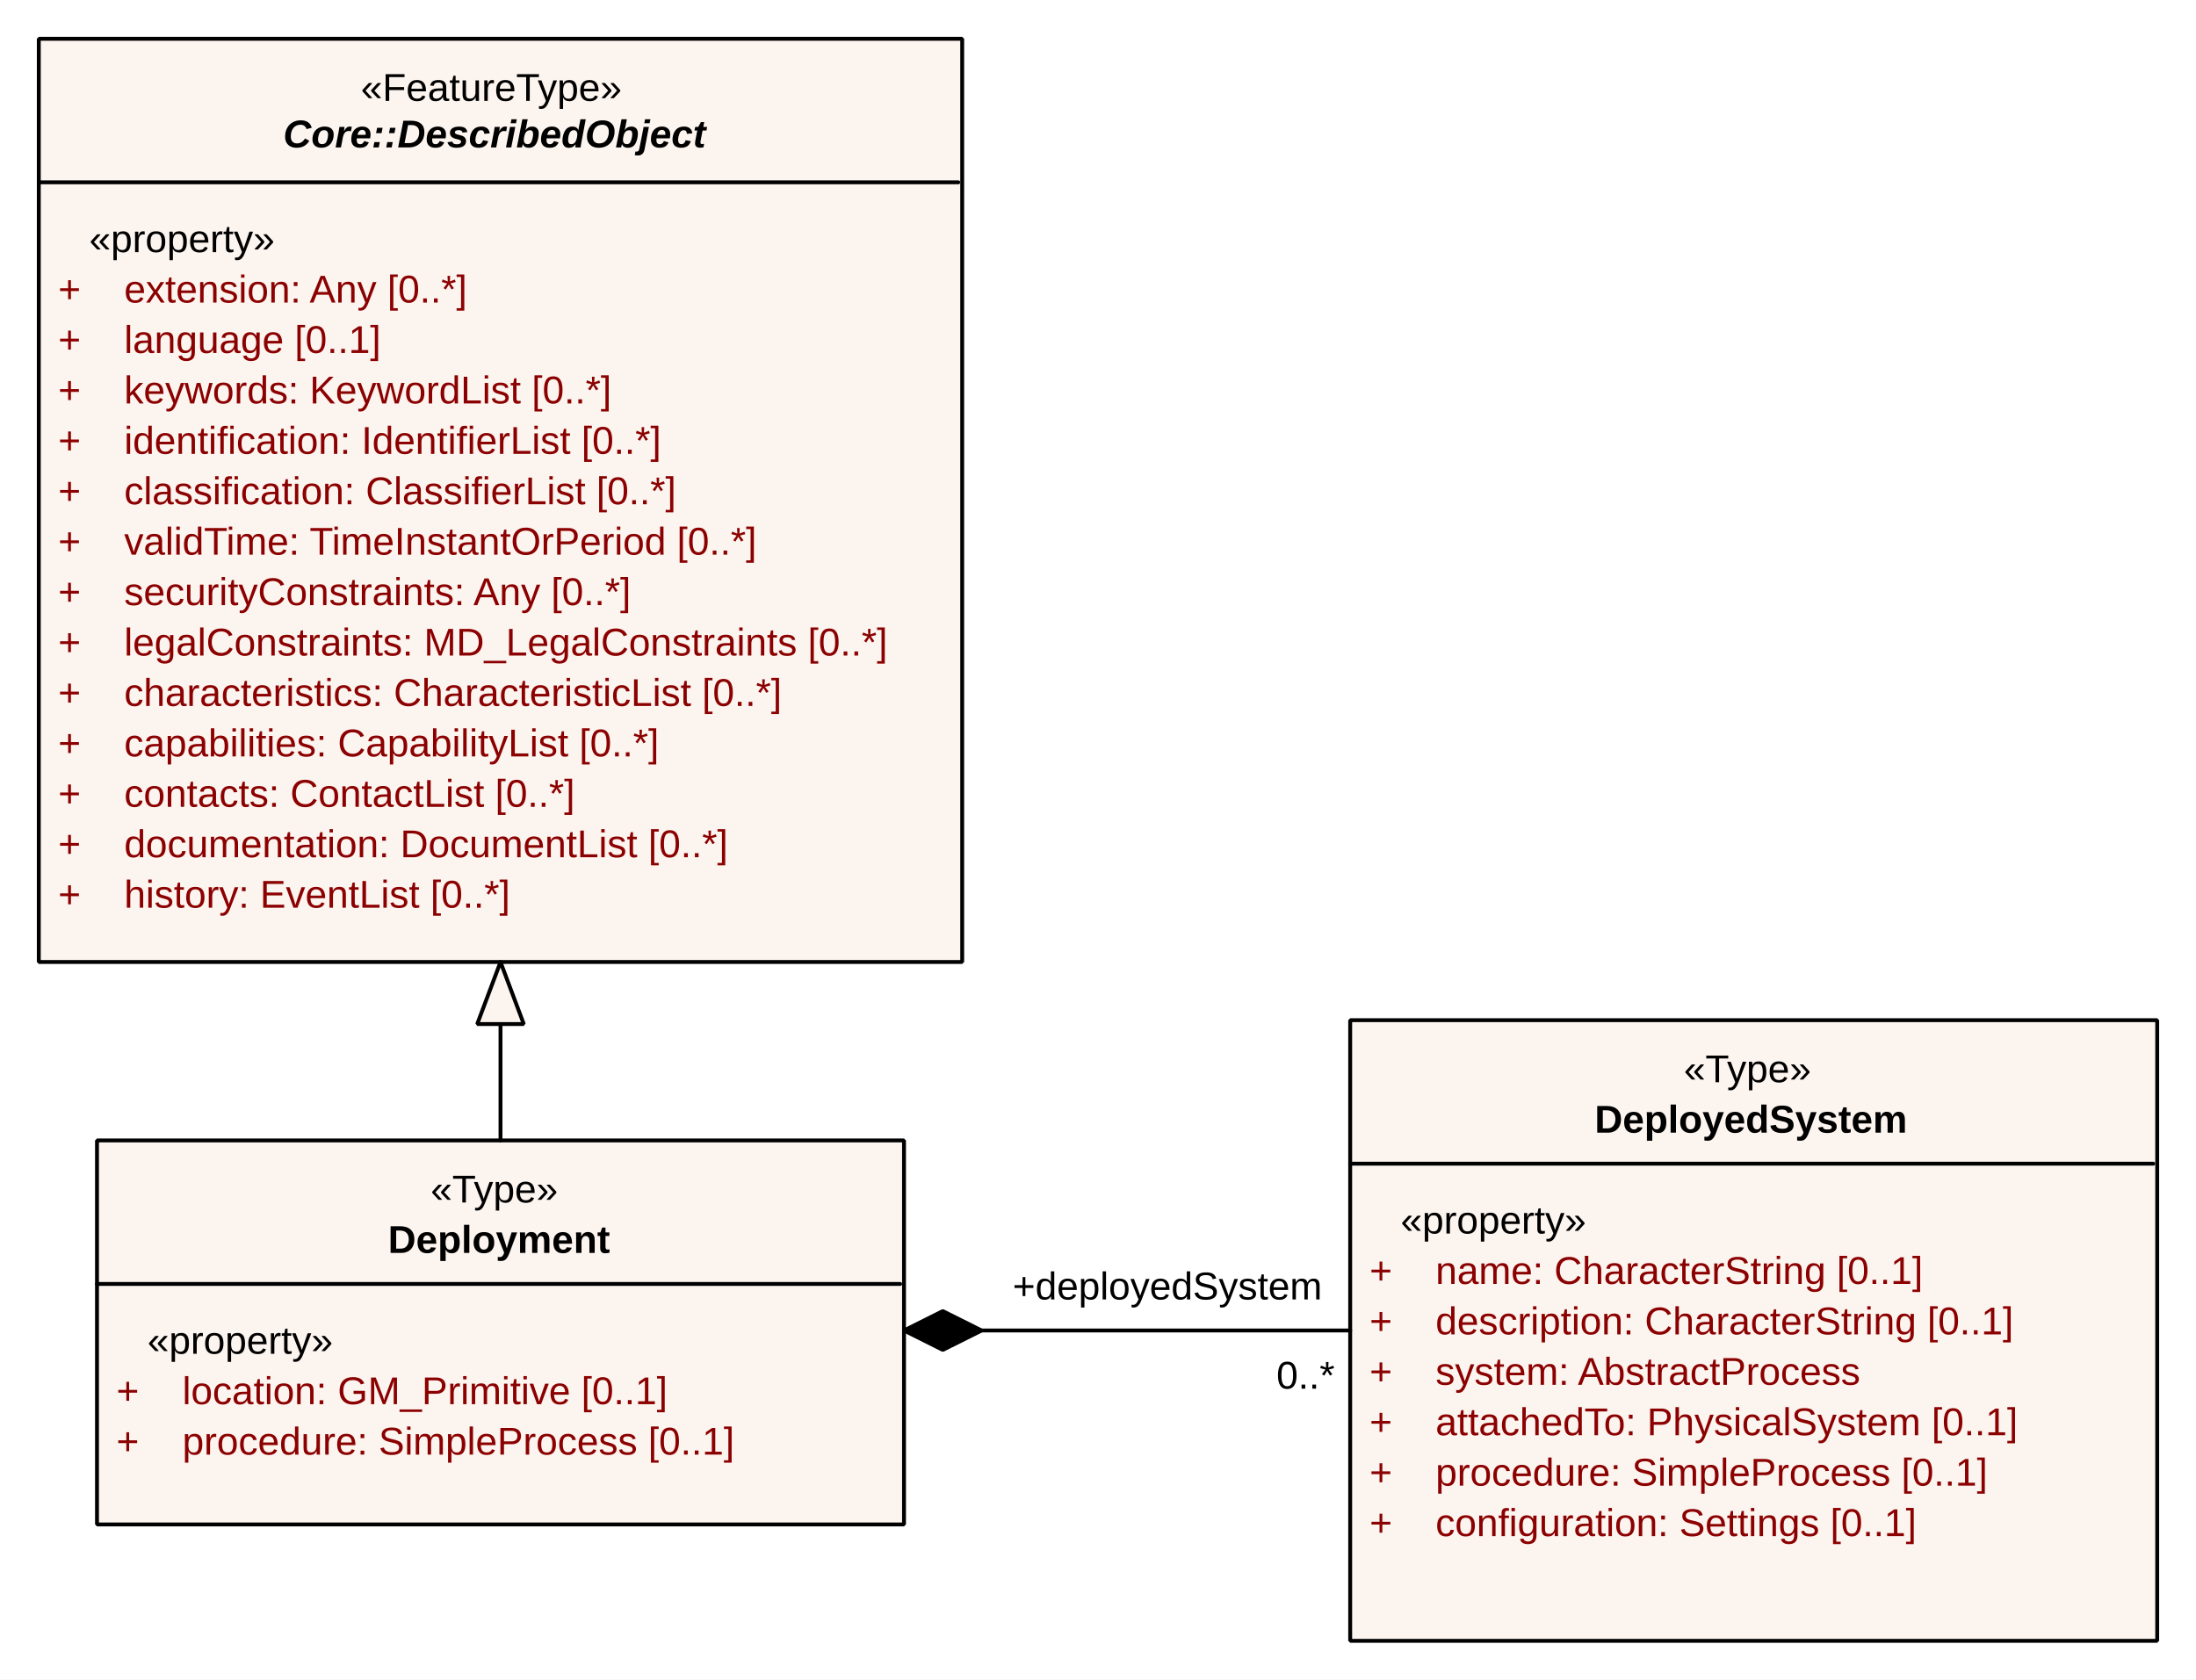
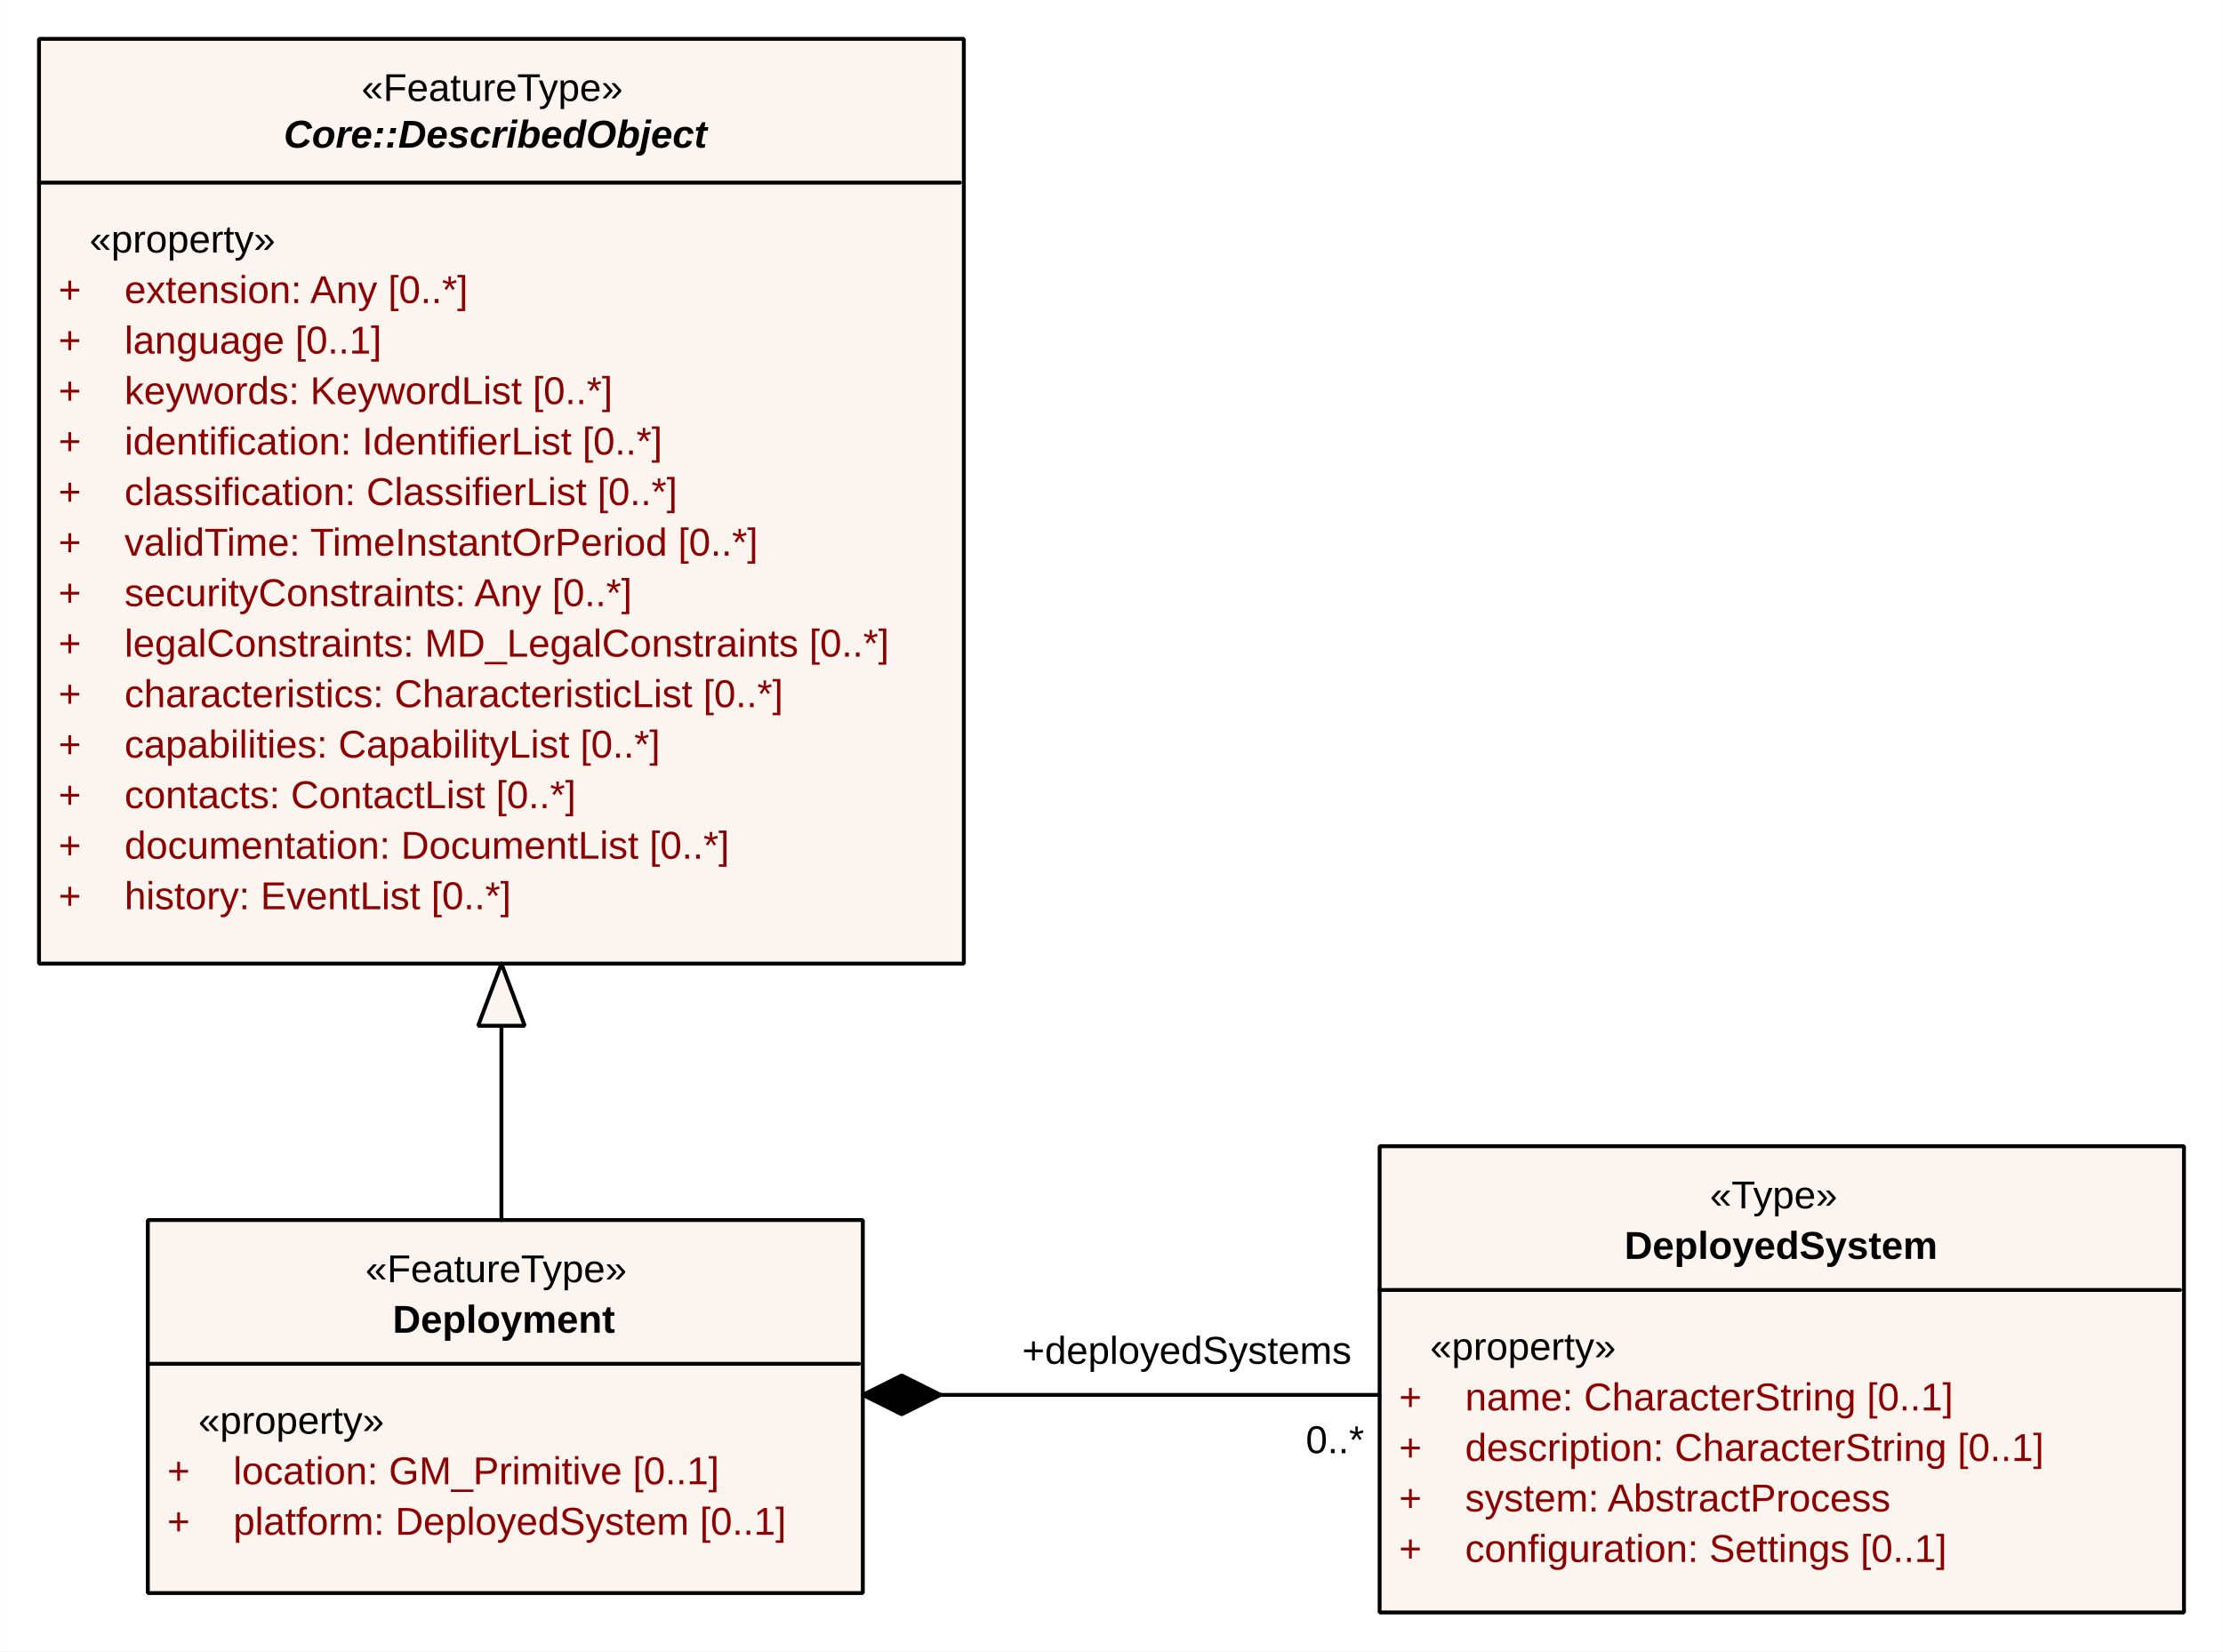
- <svg xmlns="http://www.w3.org/2000/svg" width="14.98cm" height="11.46cm" viewBox="0 0 566 433">
+ <svg xmlns="http://www.w3.org/2000/svg" width="15.13cm" height="11.24cm" viewBox="0 0 572 425">
  <g style="fill:#FFFFFF;fill-opacity:1.00;">
-     <rect x="0" y="0" width="566" height="433" shape-rendering="auto" />
-   </g>
-   <g style="stroke-width:1;stroke-linecap:round;stroke-linejoin:bevel; fill:#FCF4EF;fill-opacity:1.00; stroke:#000000; stroke-opacity:1.00">
-     <rect x="25" y="294" width="208" height="99" rx="0.00" shape-rendering="auto" />
-   </g>
-   <g style="stroke-width:1;stroke-linecap:round;stroke-linejoin:bevel; fill:#000000;fill-opacity:1.00; stroke:#000000; stroke-opacity:0.00">
-     <text x="111.00" y="310.00" textLength="36" style="font-family:Arial; font-weight:0; font-style:normal; font-size:10px; fill:#000000;fill-opacity:1.00; stroke:#000000; stroke-opacity:0.00 stroke-width:0; white-space: pre;" xml:space="preserve" transform="rotate(-0.00 111.00 310.00)">«Type»</text>
-     <text x="100.00" y="323.00" textLength="57" style="font-family:Arial; font-weight:700; font-style:normal; font-size:10px; fill:#000000;fill-opacity:1.00; stroke:#000000; stroke-opacity:0.00 stroke-width:0; white-space: pre;" xml:space="preserve" transform="rotate(-0.00 100.00 323.00)">Deployment</text>
-   </g>
-   <g style="stroke-width:1;stroke-linecap:round;stroke-linejoin:bevel; fill:#000000;fill-opacity:0.00; stroke:#000000; stroke-opacity:1.00">
-     <path d="M 25 331 L 232 331" shape-rendering="auto" />
-   </g>
-   <g style="stroke-width:1;stroke-linecap:round;stroke-linejoin:bevel; fill:#000000;fill-opacity:1.00; stroke:#000000; stroke-opacity:0.00">
-     <text x="38.00" y="349.00" textLength="50" style="font-family:Arial; font-weight:0; font-style:normal; font-size:10px; fill:#000000;fill-opacity:1.00; stroke:#000000; stroke-opacity:0.00 stroke-width:0; white-space: pre;" xml:space="preserve" transform="rotate(-0.00 38.00 349.00)">«property»</text>
-   </g>
-   <g style="stroke-width:1;stroke-linecap:round;stroke-linejoin:bevel; fill:#8B0000;fill-opacity:1.00; stroke:#000000; stroke-opacity:0.00">
-     <text x="30.00" y="362.00" textLength="9" style="font-family:Arial; font-weight:0; font-style:normal; font-size:10px; fill:#8B0000;fill-opacity:1.00; stroke:#000000; stroke-opacity:0.00 stroke-width:0; white-space: pre;" xml:space="preserve" transform="rotate(-0.00 30.00 362.00)">+ </text>
-     <text x="47.00" y="362.00" textLength="136" style="font-family:Arial; font-weight:0; font-style:normal; font-size:10px; fill:#8B0000;fill-opacity:1.00; stroke:#000000; stroke-opacity:0.00 stroke-width:0; white-space: pre;" xml:space="preserve" transform="rotate(-0.00 47.00 362.00)">location: GM_Primitive [0..1]</text>
-     <text x="30.00" y="375.00" textLength="9" style="font-family:Arial; font-weight:0; font-style:normal; font-size:10px; fill:#8B0000;fill-opacity:1.00; stroke:#000000; stroke-opacity:0.00 stroke-width:0; white-space: pre;" xml:space="preserve" transform="rotate(-0.00 30.00 375.00)">+ </text>
-     <text x="47.00" y="375.00" textLength="149" style="font-family:Arial; font-weight:0; font-style:normal; font-size:10px; fill:#8B0000;fill-opacity:1.00; stroke:#000000; stroke-opacity:0.00 stroke-width:0; white-space: pre;" xml:space="preserve" transform="rotate(-0.00 47.00 375.00)">procedure: SimpleProcess [0..1]</text>
+     <rect x="0" y="0" width="572" height="425" shape-rendering="auto" />
  </g>
  <g style="stroke-width:1;stroke-linecap:round;stroke-linejoin:bevel; fill:#FCF4EF;fill-opacity:1.00; stroke:#000000; stroke-opacity:1.00">
    <rect x="10" y="10" width="238" height="238" rx="0.00" shape-rendering="auto" />
  </g>
  <g style="stroke-width:1;stroke-linecap:round;stroke-linejoin:bevel; fill:#000000;fill-opacity:1.00; stroke:#000000; stroke-opacity:0.00">
    <text x="93.00" y="26.00" textLength="72" style="font-family:Arial; font-weight:0; font-style:normal; font-size:10px; fill:#000000;fill-opacity:1.00; stroke:#000000; stroke-opacity:0.00 stroke-width:0; white-space: pre;" xml:space="preserve" transform="rotate(-0.00 93.00 26.00)">«FeatureType»</text>
    <text x="73.00" y="38.00" textLength="111" style="font-family:Arial; font-weight:700; font-style:italic; font-size:10px; fill:#000000;fill-opacity:1.00; stroke:#000000; stroke-opacity:0.00 stroke-width:0; white-space: pre;" xml:space="preserve" transform="rotate(-0.00 73.00 38.00)">Core::DescribedObject</text>
  </g>
  <g style="stroke-width:1;stroke-linecap:round;stroke-linejoin:bevel; fill:#000000;fill-opacity:0.00; stroke:#000000; stroke-opacity:1.00">
    <path d="M 10 47 L 247 47" shape-rendering="auto" />
  </g>
  <g style="stroke-width:1;stroke-linecap:round;stroke-linejoin:bevel; fill:#000000;fill-opacity:1.00; stroke:#000000; stroke-opacity:0.00">
    <text x="23.00" y="65.00" textLength="50" style="font-family:Arial; font-weight:0; font-style:normal; font-size:10px; fill:#000000;fill-opacity:1.00; stroke:#000000; stroke-opacity:0.00 stroke-width:0; white-space: pre;" xml:space="preserve" transform="rotate(-0.00 23.00 65.00)">«property»</text>
  </g>
  <g style="stroke-width:1;stroke-linecap:round;stroke-linejoin:bevel; fill:#8B0000;fill-opacity:1.00; stroke:#000000; stroke-opacity:0.00">
    <text x="15.00" y="78.00" textLength="9" style="font-family:Arial; font-weight:0; font-style:normal; font-size:10px; fill:#8B0000;fill-opacity:1.00; stroke:#000000; stroke-opacity:0.00 stroke-width:0; white-space: pre;" xml:space="preserve" transform="rotate(-0.00 15.00 78.00)">+ </text>
    <text x="32.00" y="78.00" textLength="94" style="font-family:Arial; font-weight:0; font-style:normal; font-size:10px; fill:#8B0000;fill-opacity:1.00; stroke:#000000; stroke-opacity:0.00 stroke-width:0; white-space: pre;" xml:space="preserve" transform="rotate(-0.00 32.00 78.00)">extension: Any [0..*]</text>
    <text x="15.00" y="91.00" textLength="9" style="font-family:Arial; font-weight:0; font-style:normal; font-size:10px; fill:#8B0000;fill-opacity:1.00; stroke:#000000; stroke-opacity:0.00 stroke-width:0; white-space: pre;" xml:space="preserve" transform="rotate(-0.00 15.00 91.00)">+ </text>
    <text x="32.00" y="91.00" textLength="72" style="font-family:Arial; font-weight:0; font-style:normal; font-size:10px; fill:#8B0000;fill-opacity:1.00; stroke:#000000; stroke-opacity:0.00 stroke-width:0; white-space: pre;" xml:space="preserve" transform="rotate(-0.00 32.00 91.00)">language [0..1]</text>
    <text x="15.00" y="104.00" textLength="9" style="font-family:Arial; font-weight:0; font-style:normal; font-size:10px; fill:#8B0000;fill-opacity:1.00; stroke:#000000; stroke-opacity:0.00 stroke-width:0; white-space: pre;" xml:space="preserve" transform="rotate(-0.00 15.00 104.00)">+ </text>
    <text x="32.00" y="104.00" textLength="128" style="font-family:Arial; font-weight:0; font-style:normal; font-size:10px; fill:#8B0000;fill-opacity:1.00; stroke:#000000; stroke-opacity:0.00 stroke-width:0; white-space: pre;" xml:space="preserve" transform="rotate(-0.00 32.00 104.00)">keywords: KeywordList [0..*]</text>
    <text x="15.00" y="117.00" textLength="9" style="font-family:Arial; font-weight:0; font-style:normal; font-size:10px; fill:#8B0000;fill-opacity:1.00; stroke:#000000; stroke-opacity:0.00 stroke-width:0; white-space: pre;" xml:space="preserve" transform="rotate(-0.00 15.00 117.00)">+ </text>
    <text x="32.00" y="117.00" textLength="151" style="font-family:Arial; font-weight:0; font-style:normal; font-size:10px; fill:#8B0000;fill-opacity:1.00; stroke:#000000; stroke-opacity:0.00 stroke-width:0; white-space: pre;" xml:space="preserve" transform="rotate(-0.00 32.00 117.00)">identification: IdentifierList [0..*]</text>
    <text x="15.00" y="130.00" textLength="9" style="font-family:Arial; font-weight:0; font-style:normal; font-size:10px; fill:#8B0000;fill-opacity:1.00; stroke:#000000; stroke-opacity:0.00 stroke-width:0; white-space: pre;" xml:space="preserve" transform="rotate(-0.00 15.00 130.00)">+ </text>
    <text x="32.00" y="130.00" textLength="149" style="font-family:Arial; font-weight:0; font-style:normal; font-size:10px; fill:#8B0000;fill-opacity:1.00; stroke:#000000; stroke-opacity:0.00 stroke-width:0; white-space: pre;" xml:space="preserve" transform="rotate(-0.00 32.00 130.00)">classification: ClassifierList [0..*]</text>
    <text x="15.00" y="143.00" textLength="9" style="font-family:Arial; font-weight:0; font-style:normal; font-size:10px; fill:#8B0000;fill-opacity:1.00; stroke:#000000; stroke-opacity:0.00 stroke-width:0; white-space: pre;" xml:space="preserve" transform="rotate(-0.00 15.00 143.00)">+ </text>
    <text x="32.00" y="143.00" textLength="177" style="font-family:Arial; font-weight:0; font-style:normal; font-size:10px; fill:#8B0000;fill-opacity:1.00; stroke:#000000; stroke-opacity:0.00 stroke-width:0; white-space: pre;" xml:space="preserve" transform="rotate(-0.00 32.00 143.00)">validTime: TimeInstantOrPeriod [0..*]</text>
    <text x="15.00" y="156.00" textLength="9" style="font-family:Arial; font-weight:0; font-style:normal; font-size:10px; fill:#8B0000;fill-opacity:1.00; stroke:#000000; stroke-opacity:0.00 stroke-width:0; white-space: pre;" xml:space="preserve" transform="rotate(-0.00 15.00 156.00)">+ </text>
    <text x="32.00" y="156.00" textLength="135" style="font-family:Arial; font-weight:0; font-style:normal; font-size:10px; fill:#8B0000;fill-opacity:1.00; stroke:#000000; stroke-opacity:0.00 stroke-width:0; white-space: pre;" xml:space="preserve" transform="rotate(-0.00 32.00 156.00)">securityConstraints: Any [0..*]</text>
    <text x="15.00" y="169.00" textLength="9" style="font-family:Arial; font-weight:0; font-style:normal; font-size:10px; fill:#8B0000;fill-opacity:1.00; stroke:#000000; stroke-opacity:0.00 stroke-width:0; white-space: pre;" xml:space="preserve" transform="rotate(-0.00 15.00 169.00)">+ </text>
    <text x="32.00" y="169.00" textLength="206" style="font-family:Arial; font-weight:0; font-style:normal; font-size:10px; fill:#8B0000;fill-opacity:1.00; stroke:#000000; stroke-opacity:0.00 stroke-width:0; white-space: pre;" xml:space="preserve" transform="rotate(-0.00 32.00 169.00)">legalConstraints: MD_LegalConstraints [0..*]</text>
    <text x="15.00" y="182.00" textLength="9" style="font-family:Arial; font-weight:0; font-style:normal; font-size:10px; fill:#8B0000;fill-opacity:1.00; stroke:#000000; stroke-opacity:0.00 stroke-width:0; white-space: pre;" xml:space="preserve" transform="rotate(-0.00 15.00 182.00)">+ </text>
    <text x="32.00" y="182.00" textLength="175" style="font-family:Arial; font-weight:0; font-style:normal; font-size:10px; fill:#8B0000;fill-opacity:1.00; stroke:#000000; stroke-opacity:0.00 stroke-width:0; white-space: pre;" xml:space="preserve" transform="rotate(-0.00 32.00 182.00)">characteristics: CharacteristicList [0..*]</text>
    <text x="15.00" y="195.00" textLength="9" style="font-family:Arial; font-weight:0; font-style:normal; font-size:10px; fill:#8B0000;fill-opacity:1.00; stroke:#000000; stroke-opacity:0.00 stroke-width:0; white-space: pre;" xml:space="preserve" transform="rotate(-0.00 15.00 195.00)">+ </text>
    <text x="32.00" y="195.00" textLength="149" style="font-family:Arial; font-weight:0; font-style:normal; font-size:10px; fill:#8B0000;fill-opacity:1.00; stroke:#000000; stroke-opacity:0.00 stroke-width:0; white-space: pre;" xml:space="preserve" transform="rotate(-0.00 32.00 195.00)">capabilities: CapabilityList [0..*]</text>
    <text x="15.00" y="208.00" textLength="9" style="font-family:Arial; font-weight:0; font-style:normal; font-size:10px; fill:#8B0000;fill-opacity:1.00; stroke:#000000; stroke-opacity:0.00 stroke-width:0; white-space: pre;" xml:space="preserve" transform="rotate(-0.00 15.00 208.00)">+ </text>
    <text x="32.00" y="208.00" textLength="121" style="font-family:Arial; font-weight:0; font-style:normal; font-size:10px; fill:#8B0000;fill-opacity:1.00; stroke:#000000; stroke-opacity:0.00 stroke-width:0; white-space: pre;" xml:space="preserve" transform="rotate(-0.00 32.00 208.00)">contacts: ContactList [0..*]</text>
    <text x="15.00" y="221.00" textLength="9" style="font-family:Arial; font-weight:0; font-style:normal; font-size:10px; fill:#8B0000;fill-opacity:1.00; stroke:#000000; stroke-opacity:0.00 stroke-width:0; white-space: pre;" xml:space="preserve" transform="rotate(-0.00 15.00 221.00)">+ </text>
    <text x="32.00" y="221.00" textLength="166" style="font-family:Arial; font-weight:0; font-style:normal; font-size:10px; fill:#8B0000;fill-opacity:1.00; stroke:#000000; stroke-opacity:0.00 stroke-width:0; white-space: pre;" xml:space="preserve" transform="rotate(-0.00 32.00 221.00)">documentation: DocumentList [0..*]</text>
    <text x="15.00" y="234.00" textLength="9" style="font-family:Arial; font-weight:0; font-style:normal; font-size:10px; fill:#8B0000;fill-opacity:1.00; stroke:#000000; stroke-opacity:0.00 stroke-width:0; white-space: pre;" xml:space="preserve" transform="rotate(-0.00 15.00 234.00)">+ </text>
    <text x="32.00" y="234.00" textLength="104" style="font-family:Arial; font-weight:0; font-style:normal; font-size:10px; fill:#8B0000;fill-opacity:1.00; stroke:#000000; stroke-opacity:0.00 stroke-width:0; white-space: pre;" xml:space="preserve" transform="rotate(-0.00 32.00 234.00)">history: EventList [0..*]</text>
  </g>
  <g style="stroke-width:1;stroke-linecap:round;stroke-linejoin:bevel; fill:#FCF4EF;fill-opacity:1.00; stroke:#000000; stroke-opacity:1.00">
-     <rect x="348" y="263" width="208" height="160" rx="0.00" shape-rendering="auto" />
+     <rect x="38" y="314" width="184" height="96" rx="0.00" shape-rendering="auto" />
  </g>
  <g style="stroke-width:1;stroke-linecap:round;stroke-linejoin:bevel; fill:#000000;fill-opacity:1.00; stroke:#000000; stroke-opacity:0.00">
-     <text x="434.00" y="279.00" textLength="36" style="font-family:Arial; font-weight:0; font-style:normal; font-size:10px; fill:#000000;fill-opacity:1.00; stroke:#000000; stroke-opacity:0.00 stroke-width:0; white-space: pre;" xml:space="preserve" transform="rotate(-0.00 434.00 279.00)">«Type»</text>
-     <text x="411.00" y="292.00" textLength="81" style="font-family:Arial; font-weight:700; font-style:normal; font-size:10px; fill:#000000;fill-opacity:1.00; stroke:#000000; stroke-opacity:0.00 stroke-width:0; white-space: pre;" xml:space="preserve" transform="rotate(-0.00 411.00 292.00)">DeployedSystem</text>
+     <text x="94.00" y="330.00" textLength="72" style="font-family:Arial; font-weight:0; font-style:normal; font-size:10px; fill:#000000;fill-opacity:1.00; stroke:#000000; stroke-opacity:0.00 stroke-width:0; white-space: pre;" xml:space="preserve" transform="rotate(-0.00 94.00 330.00)">«FeatureType»</text>
+     <text x="101.00" y="343.00" textLength="57" style="font-family:Arial; font-weight:700; font-style:normal; font-size:10px; fill:#000000;fill-opacity:1.00; stroke:#000000; stroke-opacity:0.00 stroke-width:0; white-space: pre;" xml:space="preserve" transform="rotate(-0.00 101.00 343.00)">Deployment</text>
  </g>
  <g style="stroke-width:1;stroke-linecap:round;stroke-linejoin:bevel; fill:#000000;fill-opacity:0.00; stroke:#000000; stroke-opacity:1.00">
-     <path d="M 348 300 L 555 300" shape-rendering="auto" />
+     <path d="M 38 351 L 221 351" shape-rendering="auto" />
  </g>
  <g style="stroke-width:1;stroke-linecap:round;stroke-linejoin:bevel; fill:#000000;fill-opacity:1.00; stroke:#000000; stroke-opacity:0.00">
-     <text x="361.00" y="318.00" textLength="50" style="font-family:Arial; font-weight:0; font-style:normal; font-size:10px; fill:#000000;fill-opacity:1.00; stroke:#000000; stroke-opacity:0.00 stroke-width:0; white-space: pre;" xml:space="preserve" transform="rotate(-0.00 361.00 318.00)">«property»</text>
+     <text x="51.00" y="369.00" textLength="50" style="font-family:Arial; font-weight:0; font-style:normal; font-size:10px; fill:#000000;fill-opacity:1.00; stroke:#000000; stroke-opacity:0.00 stroke-width:0; white-space: pre;" xml:space="preserve" transform="rotate(-0.00 51.00 369.00)">«property»</text>
  </g>
  <g style="stroke-width:1;stroke-linecap:round;stroke-linejoin:bevel; fill:#8B0000;fill-opacity:1.00; stroke:#000000; stroke-opacity:0.00">
-     <text x="353.00" y="331.00" textLength="9" style="font-family:Arial; font-weight:0; font-style:normal; font-size:10px; fill:#8B0000;fill-opacity:1.00; stroke:#000000; stroke-opacity:0.00 stroke-width:0; white-space: pre;" xml:space="preserve" transform="rotate(-0.00 353.00 331.00)">+ </text>
-     <text x="370.00" y="331.00" textLength="133" style="font-family:Arial; font-weight:0; font-style:normal; font-size:10px; fill:#8B0000;fill-opacity:1.00; stroke:#000000; stroke-opacity:0.00 stroke-width:0; white-space: pre;" xml:space="preserve" transform="rotate(-0.00 370.00 331.00)">name: CharacterString [0..1]</text>
-     <text x="353.00" y="344.00" textLength="9" style="font-family:Arial; font-weight:0; font-style:normal; font-size:10px; fill:#8B0000;fill-opacity:1.00; stroke:#000000; stroke-opacity:0.00 stroke-width:0; white-space: pre;" xml:space="preserve" transform="rotate(-0.00 353.00 344.00)">+ </text>
-     <text x="370.00" y="344.00" textLength="157" style="font-family:Arial; font-weight:0; font-style:normal; font-size:10px; fill:#8B0000;fill-opacity:1.00; stroke:#000000; stroke-opacity:0.00 stroke-width:0; white-space: pre;" xml:space="preserve" transform="rotate(-0.00 370.00 344.00)">description: CharacterString [0..1]</text>
-     <text x="353.00" y="357.00" textLength="9" style="font-family:Arial; font-weight:0; font-style:normal; font-size:10px; fill:#8B0000;fill-opacity:1.00; stroke:#000000; stroke-opacity:0.00 stroke-width:0; white-space: pre;" xml:space="preserve" transform="rotate(-0.00 353.00 357.00)">+ </text>
-     <text x="370.00" y="357.00" textLength="109" style="font-family:Arial; font-weight:0; font-style:normal; font-size:10px; fill:#8B0000;fill-opacity:1.00; stroke:#000000; stroke-opacity:0.00 stroke-width:0; white-space: pre;" xml:space="preserve" transform="rotate(-0.00 370.00 357.00)">system: AbstractProcess</text>
-     <text x="353.00" y="370.00" textLength="9" style="font-family:Arial; font-weight:0; font-style:normal; font-size:10px; fill:#8B0000;fill-opacity:1.00; stroke:#000000; stroke-opacity:0.00 stroke-width:0; white-space: pre;" xml:space="preserve" transform="rotate(-0.00 353.00 370.00)">+ </text>
-     <text x="370.00" y="370.00" textLength="160" style="font-family:Arial; font-weight:0; font-style:normal; font-size:10px; fill:#8B0000;fill-opacity:1.00; stroke:#000000; stroke-opacity:0.00 stroke-width:0; white-space: pre;" xml:space="preserve" transform="rotate(-0.00 370.00 370.00)">attachedTo: PhysicalSystem [0..1]</text>
-     <text x="353.00" y="383.00" textLength="9" style="font-family:Arial; font-weight:0; font-style:normal; font-size:10px; fill:#8B0000;fill-opacity:1.00; stroke:#000000; stroke-opacity:0.00 stroke-width:0; white-space: pre;" xml:space="preserve" transform="rotate(-0.00 353.00 383.00)">+ </text>
-     <text x="370.00" y="383.00" textLength="149" style="font-family:Arial; font-weight:0; font-style:normal; font-size:10px; fill:#8B0000;fill-opacity:1.00; stroke:#000000; stroke-opacity:0.00 stroke-width:0; white-space: pre;" xml:space="preserve" transform="rotate(-0.00 370.00 383.00)">procedure: SimpleProcess [0..1]</text>
-     <text x="353.00" y="396.00" textLength="9" style="font-family:Arial; font-weight:0; font-style:normal; font-size:10px; fill:#8B0000;fill-opacity:1.00; stroke:#000000; stroke-opacity:0.00 stroke-width:0; white-space: pre;" xml:space="preserve" transform="rotate(-0.00 353.00 396.00)">+ </text>
-     <text x="370.00" y="396.00" textLength="133" style="font-family:Arial; font-weight:0; font-style:normal; font-size:10px; fill:#8B0000;fill-opacity:1.00; stroke:#000000; stroke-opacity:0.00 stroke-width:0; white-space: pre;" xml:space="preserve" transform="rotate(-0.00 370.00 396.00)">configuration: Settings [0..1]</text>
+     <text x="43.00" y="382.00" textLength="9" style="font-family:Arial; font-weight:0; font-style:normal; font-size:10px; fill:#8B0000;fill-opacity:1.00; stroke:#000000; stroke-opacity:0.00 stroke-width:0; white-space: pre;" xml:space="preserve" transform="rotate(-0.00 43.00 382.00)">+ </text>
+     <text x="60.00" y="382.00" textLength="136" style="font-family:Arial; font-weight:0; font-style:normal; font-size:10px; fill:#8B0000;fill-opacity:1.00; stroke:#000000; stroke-opacity:0.00 stroke-width:0; white-space: pre;" xml:space="preserve" transform="rotate(-0.00 60.00 382.00)">location: GM_Primitive [0..1]</text>
+     <text x="43.00" y="395.00" textLength="9" style="font-family:Arial; font-weight:0; font-style:normal; font-size:10px; fill:#8B0000;fill-opacity:1.00; stroke:#000000; stroke-opacity:0.00 stroke-width:0; white-space: pre;" xml:space="preserve" transform="rotate(-0.00 43.00 395.00)">+ </text>
+     <text x="60.00" y="395.00" textLength="151" style="font-family:Arial; font-weight:0; font-style:normal; font-size:10px; fill:#8B0000;fill-opacity:1.00; stroke:#000000; stroke-opacity:0.00 stroke-width:0; white-space: pre;" xml:space="preserve" transform="rotate(-0.00 60.00 395.00)">platform: DeployedSystem [0..1]</text>
+   </g>
+   <g style="stroke-width:1;stroke-linecap:round;stroke-linejoin:bevel; fill:#FCF4EF;fill-opacity:1.00; stroke:#000000; stroke-opacity:1.00">
+     <rect x="355" y="295" width="207" height="120" rx="0.00" shape-rendering="auto" />
+   </g>
+   <g style="stroke-width:1;stroke-linecap:round;stroke-linejoin:bevel; fill:#000000;fill-opacity:1.00; stroke:#000000; stroke-opacity:0.00">
+     <text x="440.00" y="311.00" textLength="36" style="font-family:Arial; font-weight:0; font-style:normal; font-size:10px; fill:#000000;fill-opacity:1.00; stroke:#000000; stroke-opacity:0.00 stroke-width:0; white-space: pre;" xml:space="preserve" transform="rotate(-0.00 440.00 311.00)">«Type»</text>
+     <text x="418.00" y="324.00" textLength="81" style="font-family:Arial; font-weight:700; font-style:normal; font-size:10px; fill:#000000;fill-opacity:1.00; stroke:#000000; stroke-opacity:0.00 stroke-width:0; white-space: pre;" xml:space="preserve" transform="rotate(-0.00 418.00 324.00)">DeployedSystem</text>
  </g>
  <g style="stroke-width:1;stroke-linecap:round;stroke-linejoin:bevel; fill:#000000;fill-opacity:0.00; stroke:#000000; stroke-opacity:1.00">
-     <path d="M 129 294 L 129 248" shape-rendering="auto" />
+     <path d="M 355 332 L 561 332" shape-rendering="auto" />
+   </g>
+   <g style="stroke-width:1;stroke-linecap:round;stroke-linejoin:bevel; fill:#000000;fill-opacity:1.00; stroke:#000000; stroke-opacity:0.00">
+     <text x="368.00" y="350.00" textLength="50" style="font-family:Arial; font-weight:0; font-style:normal; font-size:10px; fill:#000000;fill-opacity:1.00; stroke:#000000; stroke-opacity:0.00 stroke-width:0; white-space: pre;" xml:space="preserve" transform="rotate(-0.00 368.00 350.00)">«property»</text>
+   </g>
+   <g style="stroke-width:1;stroke-linecap:round;stroke-linejoin:bevel; fill:#8B0000;fill-opacity:1.00; stroke:#000000; stroke-opacity:0.00">
+     <text x="360.00" y="363.00" textLength="9" style="font-family:Arial; font-weight:0; font-style:normal; font-size:10px; fill:#8B0000;fill-opacity:1.00; stroke:#000000; stroke-opacity:0.00 stroke-width:0; white-space: pre;" xml:space="preserve" transform="rotate(-0.00 360.00 363.00)">+ </text>
+     <text x="377.00" y="363.00" textLength="133" style="font-family:Arial; font-weight:0; font-style:normal; font-size:10px; fill:#8B0000;fill-opacity:1.00; stroke:#000000; stroke-opacity:0.00 stroke-width:0; white-space: pre;" xml:space="preserve" transform="rotate(-0.00 377.00 363.00)">name: CharacterString [0..1]</text>
+     <text x="360.00" y="376.00" textLength="9" style="font-family:Arial; font-weight:0; font-style:normal; font-size:10px; fill:#8B0000;fill-opacity:1.00; stroke:#000000; stroke-opacity:0.00 stroke-width:0; white-space: pre;" xml:space="preserve" transform="rotate(-0.00 360.00 376.00)">+ </text>
+     <text x="377.00" y="376.00" textLength="157" style="font-family:Arial; font-weight:0; font-style:normal; font-size:10px; fill:#8B0000;fill-opacity:1.00; stroke:#000000; stroke-opacity:0.00 stroke-width:0; white-space: pre;" xml:space="preserve" transform="rotate(-0.00 377.00 376.00)">description: CharacterString [0..1]</text>
+     <text x="360.00" y="389.00" textLength="9" style="font-family:Arial; font-weight:0; font-style:normal; font-size:10px; fill:#8B0000;fill-opacity:1.00; stroke:#000000; stroke-opacity:0.00 stroke-width:0; white-space: pre;" xml:space="preserve" transform="rotate(-0.00 360.00 389.00)">+ </text>
+     <text x="377.00" y="389.00" textLength="109" style="font-family:Arial; font-weight:0; font-style:normal; font-size:10px; fill:#8B0000;fill-opacity:1.00; stroke:#000000; stroke-opacity:0.00 stroke-width:0; white-space: pre;" xml:space="preserve" transform="rotate(-0.00 377.00 389.00)">system: AbstractProcess</text>
+     <text x="360.00" y="402.00" textLength="9" style="font-family:Arial; font-weight:0; font-style:normal; font-size:10px; fill:#8B0000;fill-opacity:1.00; stroke:#000000; stroke-opacity:0.00 stroke-width:0; white-space: pre;" xml:space="preserve" transform="rotate(-0.00 360.00 402.00)">+ </text>
+     <text x="377.00" y="402.00" textLength="133" style="font-family:Arial; font-weight:0; font-style:normal; font-size:10px; fill:#8B0000;fill-opacity:1.00; stroke:#000000; stroke-opacity:0.00 stroke-width:0; white-space: pre;" xml:space="preserve" transform="rotate(-0.00 377.00 402.00)">configuration: Settings [0..1]</text>
+   </g>
+   <g style="stroke-width:1;stroke-linecap:round;stroke-linejoin:bevel; fill:#000000;fill-opacity:0.00; stroke:#000000; stroke-opacity:1.00">
+     <path d="M 129 314 L 129 248" shape-rendering="auto" />
  </g>
  <g style="stroke-width:1;stroke-linecap:round;stroke-linejoin:bevel; fill:#FCF4EF;fill-opacity:1.00; stroke:#000000; stroke-opacity:1.00">
    <polygon points="135 264 123 264 129 248" shape-rendering="auto" style="fill-rule:evenodd;" />
  </g>
  <g style="stroke-width:1;stroke-linecap:round;stroke-linejoin:bevel; fill:#000000;fill-opacity:0.00; stroke:#000000; stroke-opacity:1.00">
-     <path d="M 348 343 L 233 343" shape-rendering="auto" />
+     <path d="M 355 359 L 222 359" shape-rendering="auto" />
  </g>
  <g style="stroke-width:1;stroke-linecap:round;stroke-linejoin:bevel; fill:#000000;fill-opacity:1.00; stroke:#000000; stroke-opacity:1.00">
-     <polygon points="243 338 233 343 243 348 253 343" shape-rendering="auto" style="fill-rule:evenodd;" />
+     <polygon points="232 354 222 359 232 364 242 359" shape-rendering="auto" style="fill-rule:evenodd;" />
  </g>
  <g style="stroke-width:1;stroke-linecap:round;stroke-linejoin:bevel; fill:#000000;fill-opacity:1.00; stroke:#000000; stroke-opacity:0.00">
-     <text x="261.00" y="335.00" textLength="84" style="font-family:Arial; font-weight:0; font-style:normal; font-size:10px; fill:#000000;fill-opacity:1.00; stroke:#000000; stroke-opacity:0.00 stroke-width:0; white-space: pre;" xml:space="preserve" transform="rotate(-0.00 261.00 335.00)">+deployedSystem</text>
-     <text x="329.00" y="358.00" textLength="16" style="font-family:Arial; font-weight:0; font-style:normal; font-size:10px; fill:#000000;fill-opacity:1.00; stroke:#000000; stroke-opacity:0.00 stroke-width:0; white-space: pre;" xml:space="preserve" transform="rotate(-0.00 329.00 358.00)">0..*</text>
+     <text x="263.00" y="351.00" textLength="88" style="font-family:Arial; font-weight:0; font-style:normal; font-size:10px; fill:#000000;fill-opacity:1.00; stroke:#000000; stroke-opacity:0.00 stroke-width:0; white-space: pre;" xml:space="preserve" transform="rotate(-0.00 263.00 351.00)">+deployedSystems</text>
+     <text x="336.00" y="374.00" textLength="16" style="font-family:Arial; font-weight:0; font-style:normal; font-size:10px; fill:#000000;fill-opacity:1.00; stroke:#000000; stroke-opacity:0.00 stroke-width:0; white-space: pre;" xml:space="preserve" transform="rotate(-0.00 336.00 374.00)">0..*</text>
  </g>
</svg>
